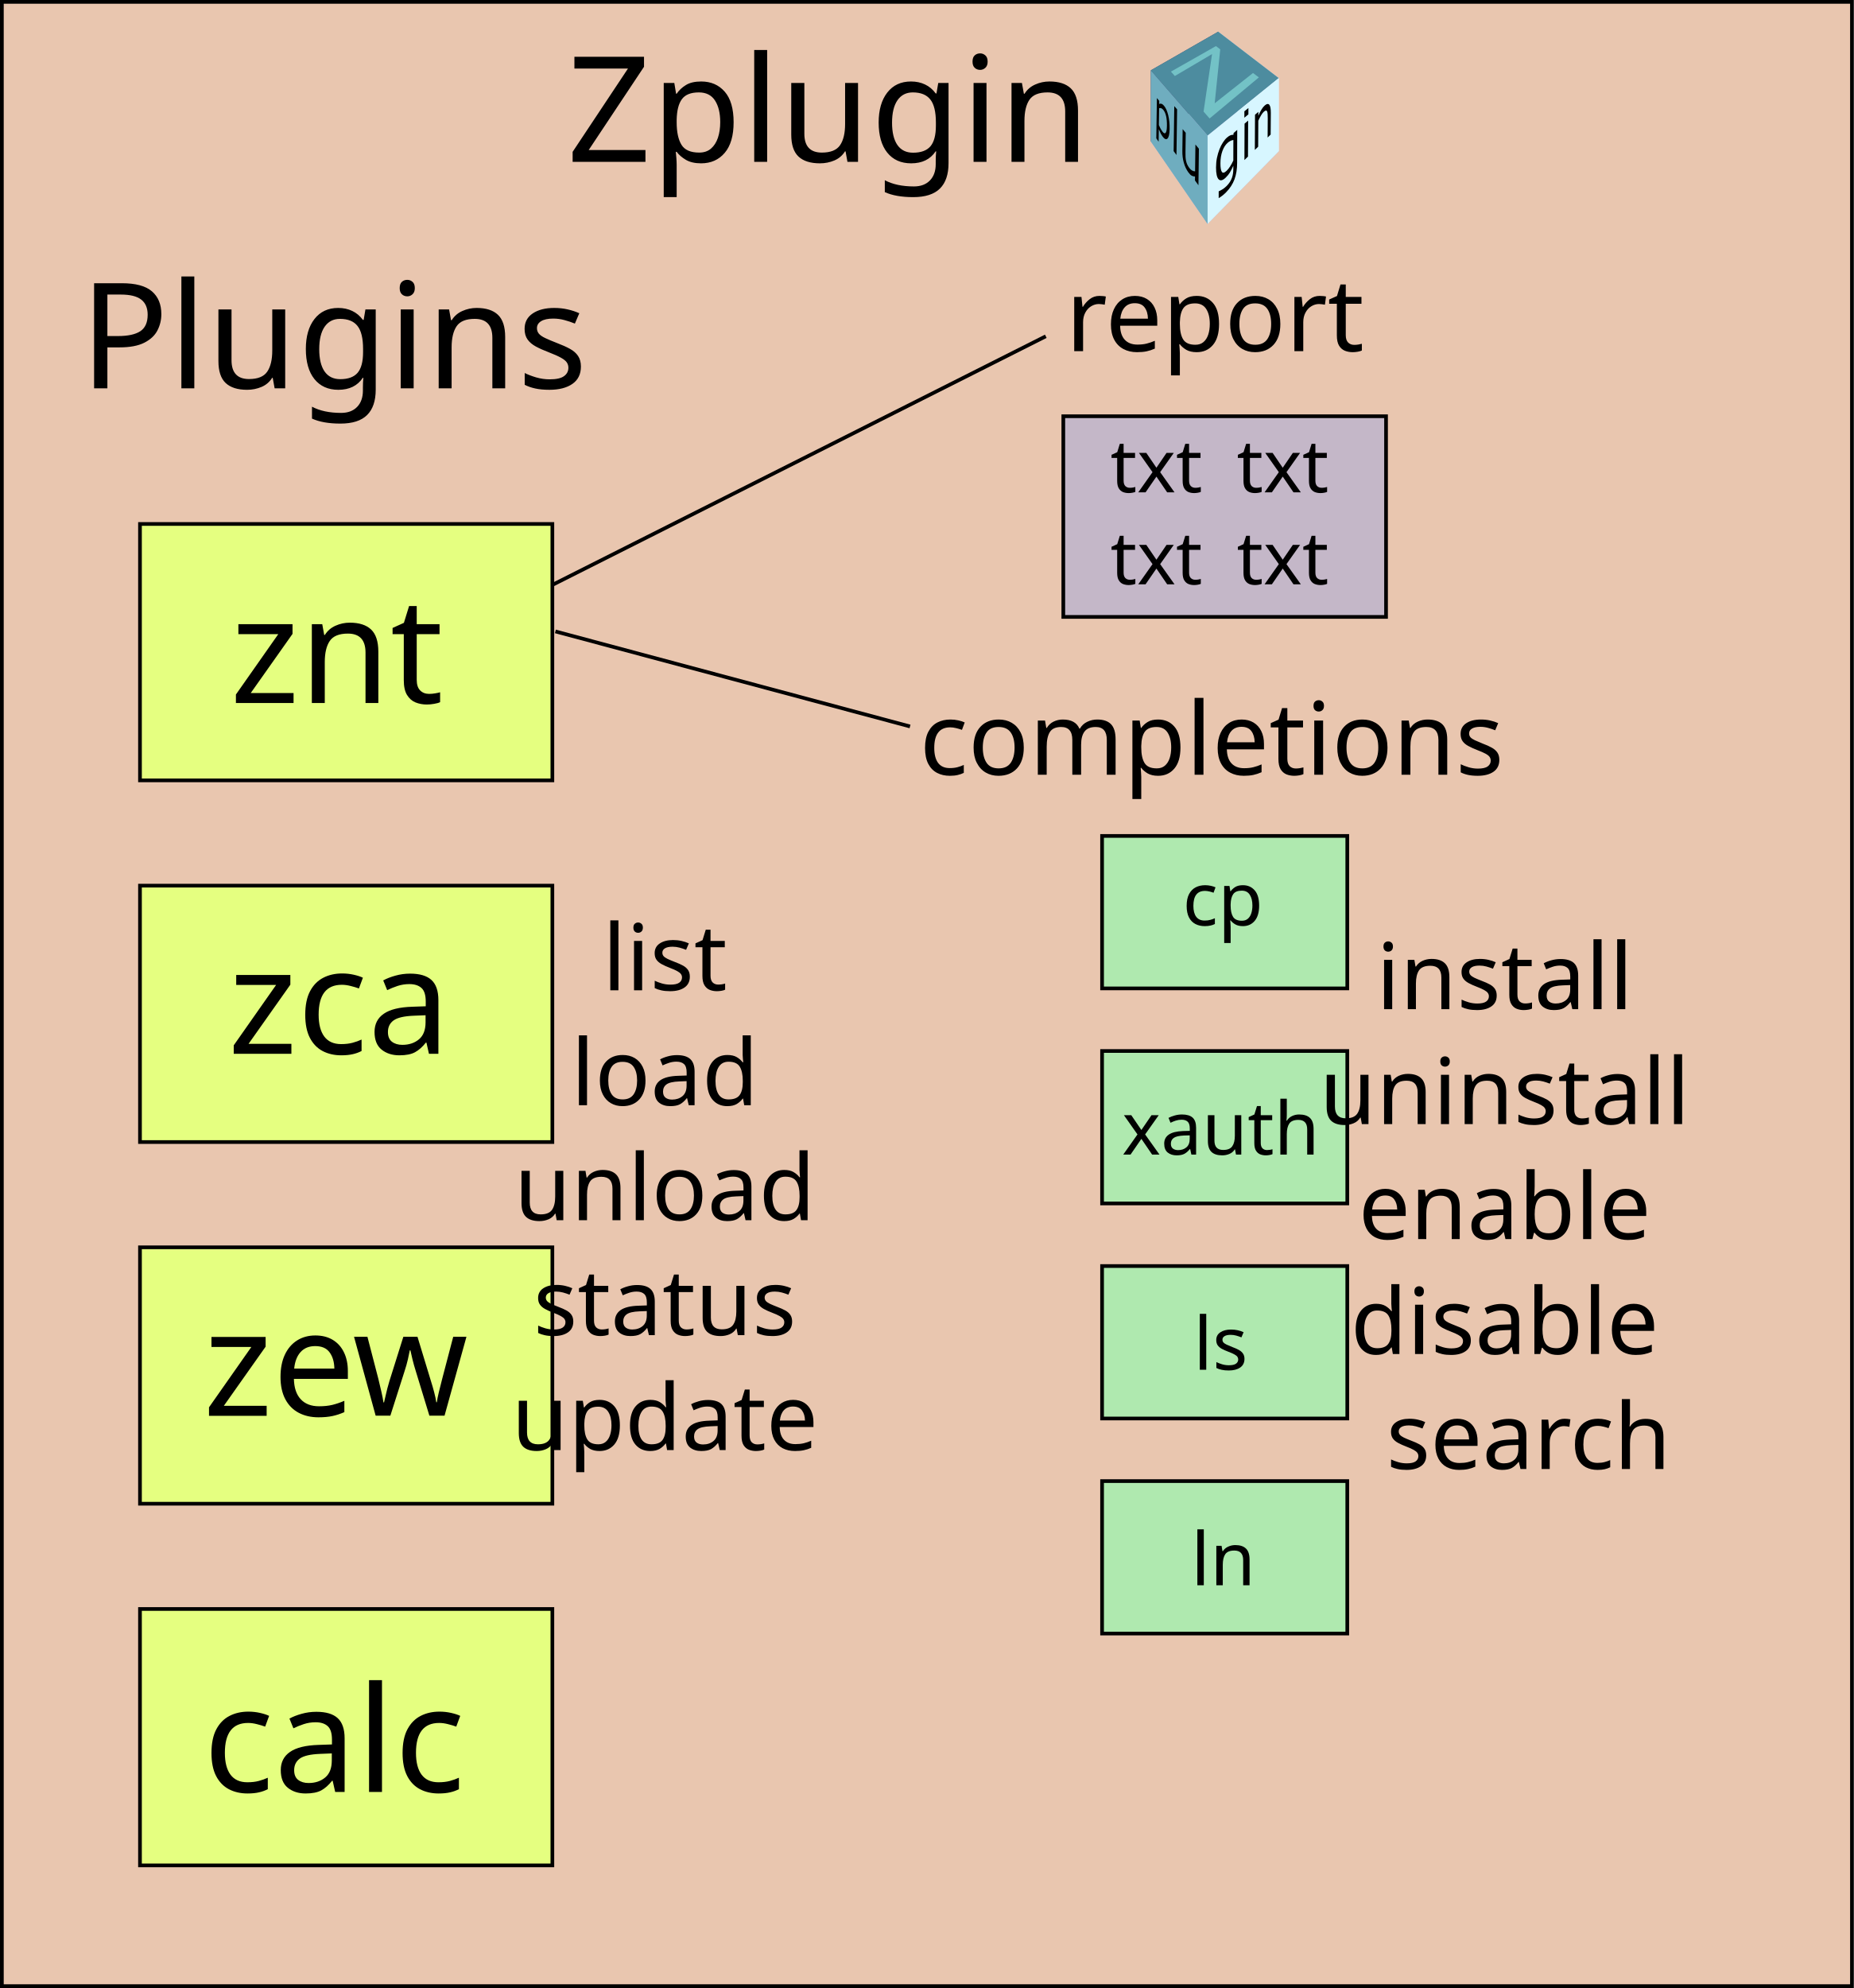
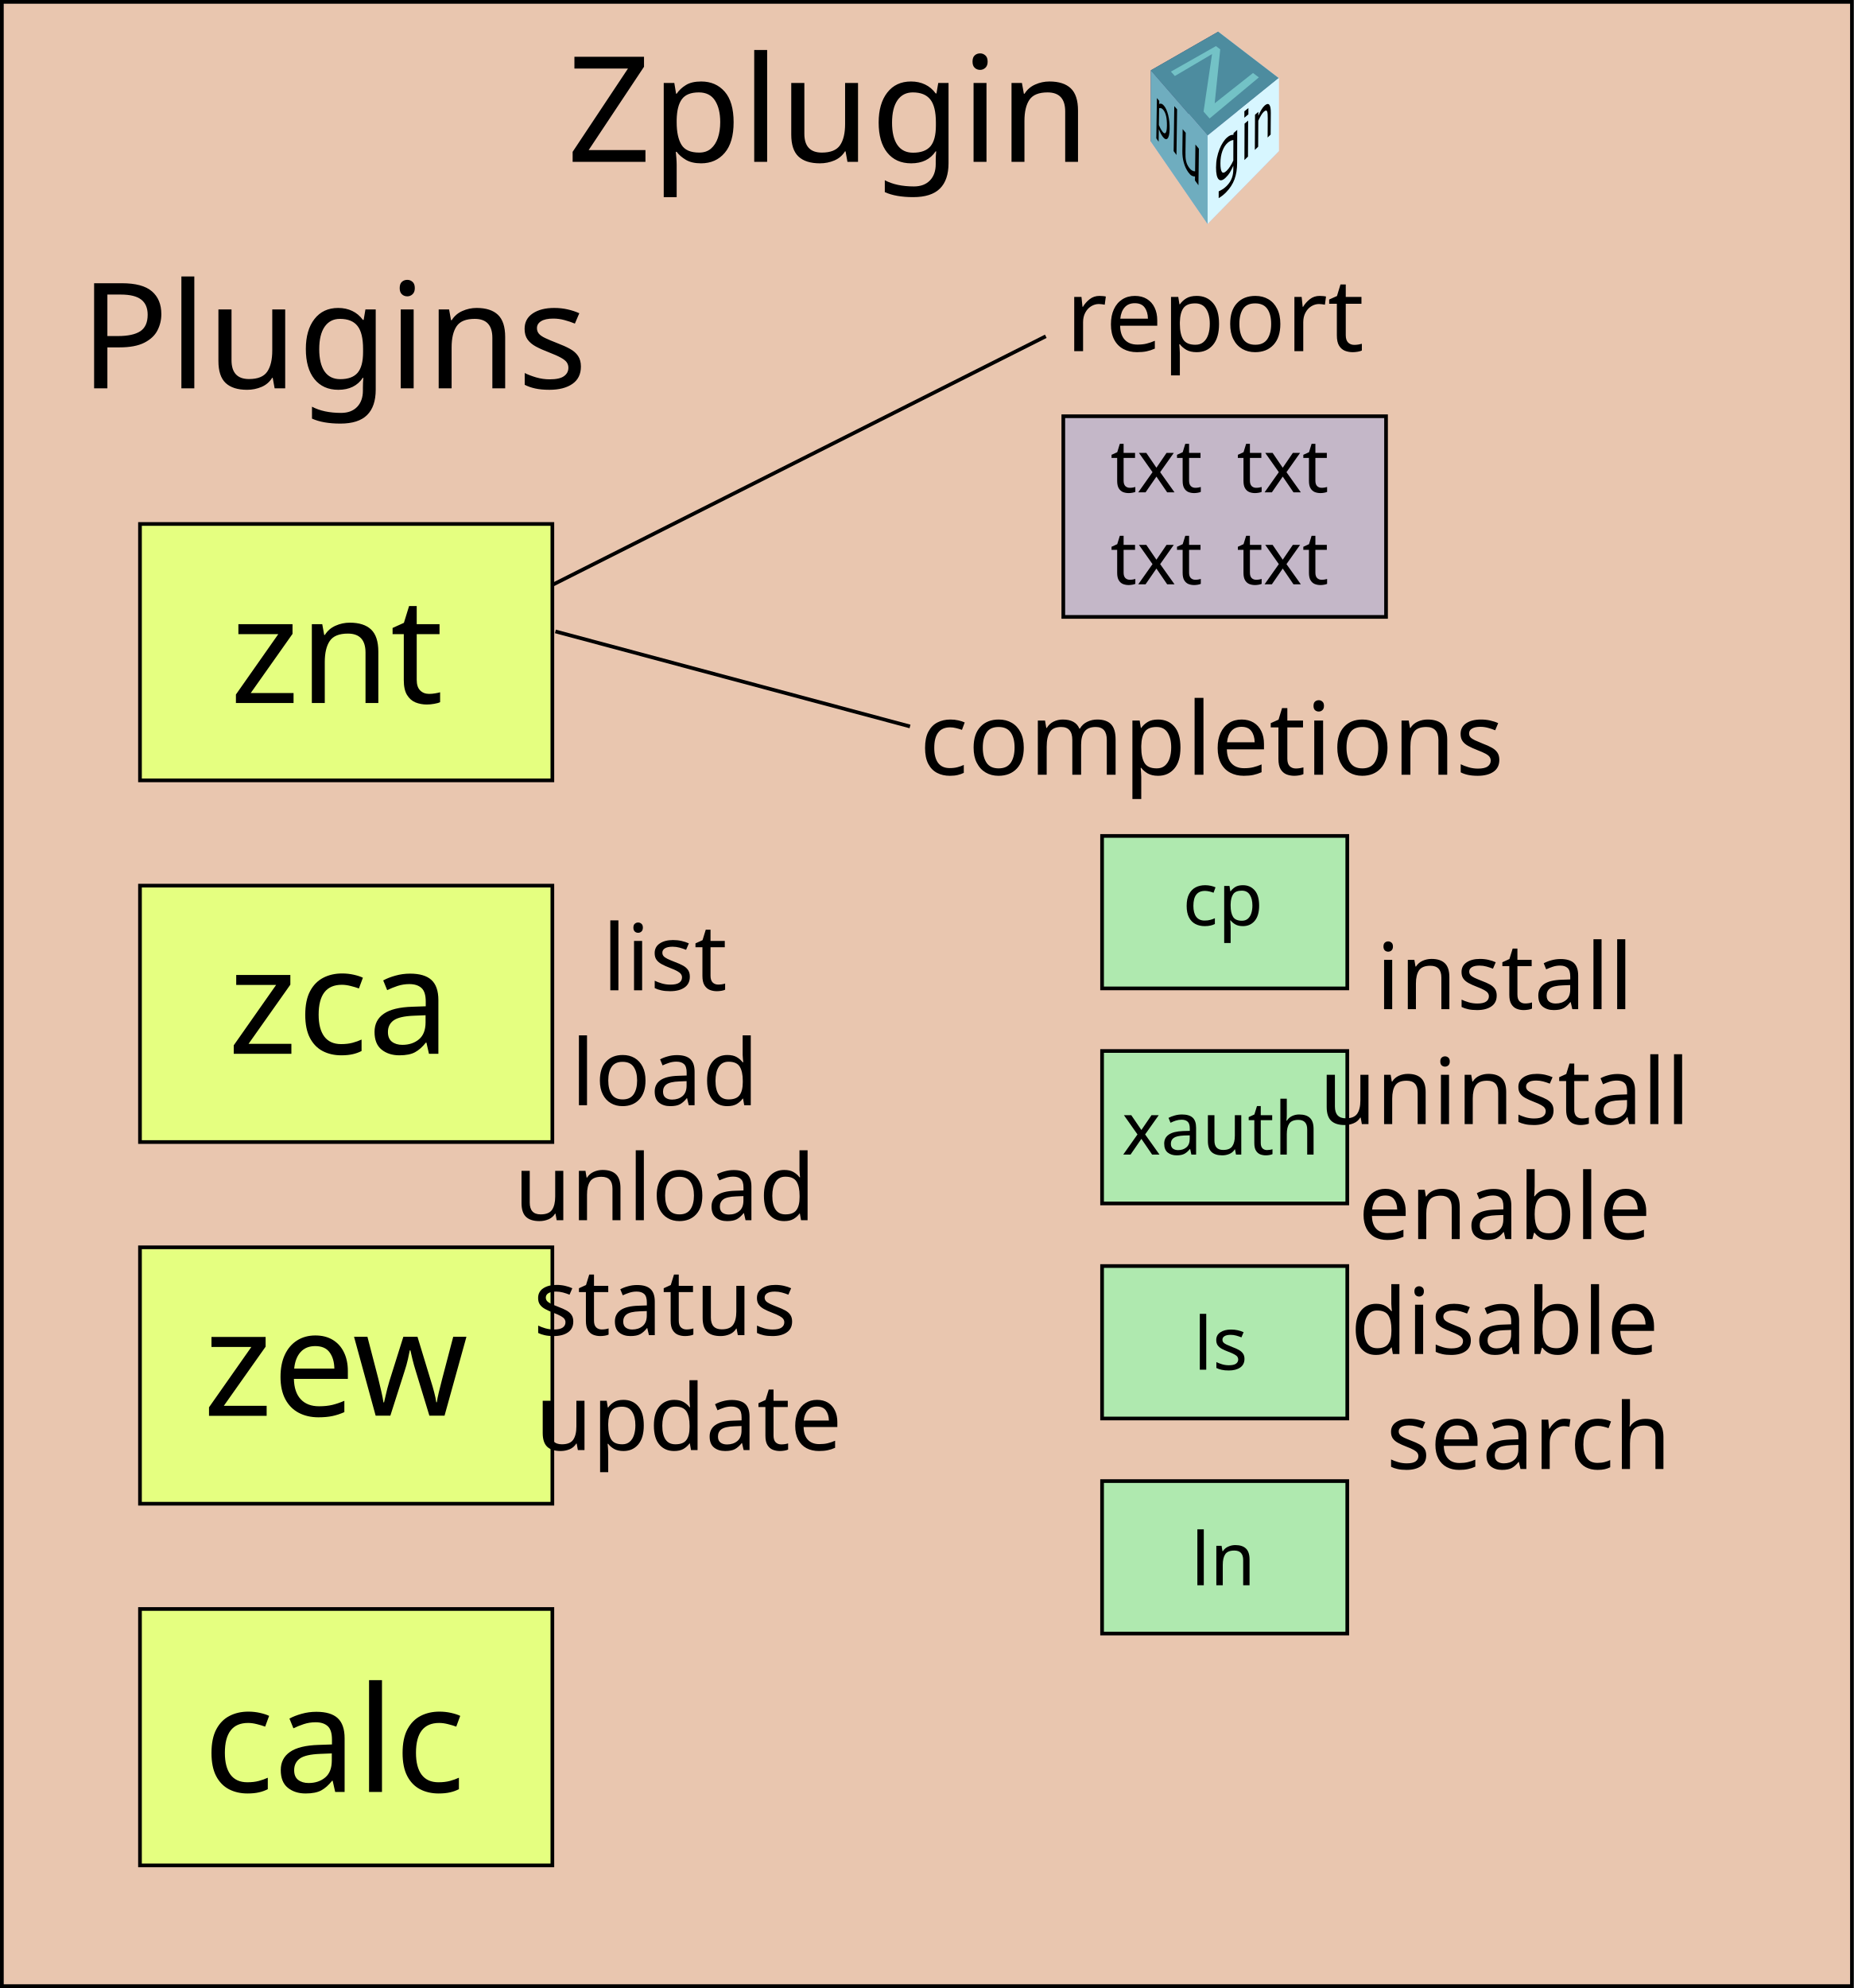
- <svg xmlns="http://www.w3.org/2000/svg" width="142.256mm" height="152.519mm" viewBox="0 0 504.056 540.421" id="svg2" version="1.1">
-   <defs id="defs4">
-     </defs>
+ <svg xmlns="http://www.w3.org/2000/svg" id="svg2" width="537.66" height="576.45" version="1.1" viewBox="0 0 504.056 540.421">
  <g id="layer1" transform="translate(-66.17007,-263.9432)">
-     <text xml:space="preserve" style="font-style:normal;font-weight:normal;font-size:40px;line-height:125%;font-family:sans-serif;letter-spacing:0px;word-spacing:0px;fill:#000000;fill-opacity:1;stroke:none;stroke-width:1px;stroke-linecap:butt;stroke-linejoin:miter;stroke-opacity:1" x="454.569" y="598.804" id="text4478">
-       <tspan id="tspan4480" x="454.569" y="598.804" />
-     </text>
-     <rect style="fill:#e9c6af;fill-rule:evenodd;stroke:#000000;stroke-width:1.011px;stroke-linecap:butt;stroke-linejoin:miter;stroke-opacity:1" id="rect3475" width="503.045" height="539.41" x="66.676" y="264.449" />
-     <rect style="fill:#e5ff80;stroke:#000000;stroke-opacity:1" id="rect3479" width="112.127" height="69.701" x="104.232" y="406.379" />
+     <rect id="rect3475" width="503.045" height="539.41" x="66.676" y="264.449" style="fill:#e9c6af;fill-rule:evenodd;stroke:#000;stroke-width:1.011px;stroke-linecap:butt;stroke-linejoin:miter;stroke-opacity:1" />
+     <rect id="rect3479" width="112.127" height="69.701" x="104.232" y="406.379" style="fill:#e5ff80;stroke:#000;stroke-opacity:1" />
    <g id="g4800">
-       <g id="g3552" style="fill:none;fill-rule:evenodd;stroke:none;stroke-width:1px;stroke-linecap:butt;stroke-linejoin:round;stroke-opacity:1">
-         <path id="path3562" style="fill:#afafde;fill-rule:evenodd;stroke:none;stroke-width:1px;stroke-linecap:butt;stroke-linejoin:round;stroke-opacity:1" d="m 379.076,302.412 15.436,22.411 19.36,-19.752 -16.456,-15.928 z" points="394.512,324.823 413.872,305.071 397.415,289.143 379.076,302.412 " />
-         <path id="path3554" style="fill:#353564;fill-rule:evenodd;stroke:none;stroke-width:1px;stroke-linecap:butt;stroke-linejoin:round;stroke-opacity:1" d="m 379.076,283.063 0,19.349 18.339,-13.269 0,-16.59 z" points="379.076,302.412 397.415,289.143 397.415,272.553 379.076,283.063 " />
-         <path id="path3564" style="fill:#e9e9ff;fill-rule:evenodd;stroke:none;stroke-width:1px;stroke-linecap:butt;stroke-linejoin:round;stroke-opacity:1" d="m 397.415,272.553 16.456,12.617 0,19.902 -16.456,-15.928 z" points="413.872,285.169 413.872,305.071 397.415,289.143 397.415,272.553 " />
-         <path id="path3556" style="fill:#4d8c9f;fill-opacity:1;fill-rule:evenodd;stroke:none;stroke-width:1px;stroke-linecap:butt;stroke-linejoin:round;stroke-opacity:1" d="m 379.076,283.063 15.436,17.751 19.36,-15.645 -16.456,-12.617 z" points="394.512,300.814 413.872,285.169 397.415,272.553 379.076,283.063 " />
-         <path id="path3560" style="fill:#d7f6ff;fill-opacity:1;fill-rule:evenodd;stroke:none;stroke-width:1px;stroke-linecap:butt;stroke-linejoin:round;stroke-opacity:1" d="m 394.512,300.814 0,24.009 19.36,-19.752 0,-19.902 z" points="394.512,324.823 413.872,305.071 413.872,285.169 394.512,300.814 " />
-         <path id="path3558" style="fill:#6fadbf;fill-opacity:1;fill-rule:evenodd;stroke:none;stroke-width:1px;stroke-linecap:butt;stroke-linejoin:round;stroke-opacity:1" d="m 379.076,283.063 15.436,17.751 0,24.009 -15.436,-22.411 z" points="394.512,300.814 394.512,324.823 379.076,302.412 379.076,283.063 " />
+       <g style="fill:none;fill-rule:evenodd;stroke:none;stroke-width:1px;stroke-linecap:butt;stroke-linejoin:round;stroke-opacity:1" id="g3552">
+         <path style="fill:#afafde;fill-rule:evenodd;stroke:none;stroke-width:1px;stroke-linecap:butt;stroke-linejoin:round;stroke-opacity:1" id="path3562" d="m 379.076,302.412 15.436,22.411 19.36,-19.752 -16.456,-15.928 z" points="394.512 324.823 413.872 305.071 397.415 289.143 379.076 302.412" />
+         <path style="fill:#353564;fill-rule:evenodd;stroke:none;stroke-width:1px;stroke-linecap:butt;stroke-linejoin:round;stroke-opacity:1" id="path3554" d="m 379.076,283.063 0,19.349 18.339,-13.269 0,-16.59 z" points="379.076 302.412 397.415 289.143 397.415 272.553 379.076 283.063" />
+         <path style="fill:#e9e9ff;fill-rule:evenodd;stroke:none;stroke-width:1px;stroke-linecap:butt;stroke-linejoin:round;stroke-opacity:1" id="path3564" d="m 397.415,272.553 16.456,12.617 0,19.902 -16.456,-15.928 z" points="413.872 285.169 413.872 305.071 397.415 289.143 397.415 272.553" />
+         <path style="fill:#4d8c9f;fill-opacity:1;fill-rule:evenodd;stroke:none;stroke-width:1px;stroke-linecap:butt;stroke-linejoin:round;stroke-opacity:1" id="path3556" d="m 379.076,283.063 15.436,17.751 19.36,-15.645 -16.456,-12.617 z" points="394.512 300.814 413.872 285.169 397.415 272.553 379.076 283.063" />
+         <path style="fill:#d7f6ff;fill-opacity:1;fill-rule:evenodd;stroke:none;stroke-width:1px;stroke-linecap:butt;stroke-linejoin:round;stroke-opacity:1" id="path3560" d="m 394.512,300.814 0,24.009 19.36,-19.752 0,-19.902 z" points="394.512 324.823 413.872 305.071 413.872 285.169 394.512 300.814" />
+         <path style="fill:#6fadbf;fill-opacity:1;fill-rule:evenodd;stroke:none;stroke-width:1px;stroke-linecap:butt;stroke-linejoin:round;stroke-opacity:1" id="path3558" d="m 379.076,283.063 15.436,17.751 0,24.009 -15.436,-22.411 z" points="394.512 300.814 394.512 324.823 379.076 302.412 379.076 283.063" />
      </g>
-       <g transform="matrix(0.2009478,0,0,0.2009478,346.7499,142.8331)" style="font-style:normal;font-weight:normal;font-size:40px;line-height:125%;font-family:sans-serif;letter-spacing:0px;word-spacing:0px;fill:#73c2c6;fill-opacity:1;stroke:none;stroke-width:1px;stroke-linecap:butt;stroke-linejoin:miter;stroke-opacity:1" id="text3574">
-         <path style="fill:#73c2c6;fill-opacity:1" d="m 307.086,707.395 c 0,0 -66.67,55.558 -66.67,55.558 0,0 -8.169,-9.304 -8.169,-9.304 0,0 11.479,-77.795 11.479,-77.795 0,0 -50.33,29.672 -50.33,29.672 0,0 -5.309,-5.956 -5.309,-5.956 0,0 60.901,-34.527 60.901,-34.527 0,0 5.824,4.409 5.824,4.409 0,0 -7.5,72.959 -7.5,72.959 0,0 51.857,-40.973 51.857,-40.973 0,0 7.918,5.956 7.918,5.956 0,0 0,0 0,0" id="path3579" />
+       <g id="text3574" transform="matrix(0.2009478,0,0,0.2009478,346.7499,142.8331)" style="font-style:normal;font-weight:400;font-size:40px;line-height:125%;font-family:sans-serif;letter-spacing:0;word-spacing:0;fill:#73c2c6;fill-opacity:1;stroke:none;stroke-width:1px;stroke-linecap:butt;stroke-linejoin:miter;stroke-opacity:1">
+         <path id="path3579" d="m 307.086,707.395 c 0,0 -66.67,55.558 -66.67,55.558 0,0 -8.169,-9.304 -8.169,-9.304 0,0 11.479,-77.795 11.479,-77.795 0,0 -50.33,29.672 -50.33,29.672 0,0 -5.309,-5.956 -5.309,-5.956 0,0 60.901,-34.527 60.901,-34.527 0,0 5.824,4.409 5.824,4.409 0,0 -7.5,72.959 -7.5,72.959 0,0 51.857,-40.973 51.857,-40.973 0,0 7.918,5.956 7.918,5.956 0,0 0,0 0,0" style="fill:#73c2c6;fill-opacity:1" />
      </g>
-       <g id="text3661" style="font-style:normal;font-weight:normal;font-size:40px;line-height:125%;font-family:sans-serif;letter-spacing:0px;word-spacing:0px;fill:#000000;fill-opacity:1;stroke:none;stroke-width:1px;stroke-linecap:butt;stroke-linejoin:miter;stroke-opacity:1" transform="matrix(0.2112492,0,0,0.2112492,340.0086,125.7553)">
-         <path style="fill:#000000;fill-opacity:1" id="path3666" d="m 209.155,820.223 c -0.047,3.301 -0.326,6.013 -0.836,8.13 -0.508,2.085 -1.199,3.495 -2.071,4.231 -0.806,0.715 -1.741,0.84 -2.802,0.38 -1.041,-0.464 -2.128,-1.481 -3.261,-3.044 -0.977,-1.348 -1.853,-2.782 -2.632,-4.305 -0.762,-1.498 -1.533,-3.249 -2.31,-5.252 0,0 -0.241,16.112 -0.241,16.112 0,0 -3.006,-4.326 -3.006,-4.326 0,0 0.785,-51.839 0.785,-51.839 0,0 3.008,3.629 3.008,3.629 0,0 -0.06,4.01 -0.06,4.01 0.835,-0.449 1.771,-0.54 2.81,-0.269 1.06,0.264 2.189,1.113 3.39,2.556 2.323,2.792 4.134,6.826 5.409,12.107 1.302,5.332 1.912,11.307 1.819,17.881 0,0 0,0 0,0 m -3.48,-4.303 c 0.07,-4.83 -0.284,-8.947 -1.057,-12.337 -0.767,-3.366 -1.972,-6.051 -3.6,-8.052 -0.912,-1.121 -1.829,-1.835 -2.751,-2.145 -0.914,-0.308 -1.788,-0.314 -2.62,-0.021 0,0 -0.326,21.736 -0.326,21.736 0.855,1.994 1.595,3.568 2.216,4.715 0.636,1.168 1.361,2.304 2.178,3.409 1.775,2.403 3.197,3.048 4.253,1.9 1.064,-1.158 1.636,-4.229 1.707,-9.205 0,0 0,0 0,0" />
-         <path style="fill:#000000;fill-opacity:1" id="path3668" d="m 217.968,853.605 c 0,0 -3.626,-4.99 -3.626,-4.99 0,0 0.807,-57.888 0.807,-57.888 0,0 3.626,4.134 3.626,4.134 0,0 -0.807,58.744 -0.807,58.744 0,0 0,0 0,0" />
-         <path style="fill:#000000;fill-opacity:1" id="path3670" d="m 246.25,892.529 c 0,0 -4.475,-6.159 -4.475,-6.159 0,0 0.064,-5.146 0.064,-5.146 -1.501,0.06 -2.92,-0.275 -4.258,-1 -1.325,-0.719 -2.765,-2.154 -4.314,-4.294 -2.558,-3.532 -4.497,-7.645 -5.842,-12.351 -1.331,-4.681 -1.955,-9.704 -1.883,-15.105 0,0 0.376,-28.185 0.376,-28.185 0,0 3.955,4.771 3.955,4.771 0,0 -0.329,25.102 -0.329,25.102 -0.029,2.24 0.002,4.239 0.095,5.999 0.093,1.735 0.318,3.419 0.676,5.055 0.372,1.686 0.866,3.214 1.481,4.586 0.618,1.378 1.528,2.882 2.736,4.517 1.085,1.468 2.283,2.566 3.597,3.287 1.342,0.749 2.607,1.092 3.793,1.023 0,0 0.429,-34.514 0.429,-34.514 0,0 4.473,5.397 4.473,5.397 0,0 -0.573,47.017 -0.573,47.017 0,0 0,0 0,0" />
+       <g style="font-style:normal;font-weight:400;font-size:40px;line-height:125%;font-family:sans-serif;letter-spacing:0;word-spacing:0;fill:#000;fill-opacity:1;stroke:none;stroke-width:1px;stroke-linecap:butt;stroke-linejoin:miter;stroke-opacity:1" id="text3661" transform="matrix(0.2112492,0,0,0.2112492,340.0086,125.7553)">
+         <path id="path3666" d="m 209.155,820.223 c -0.047,3.301 -0.326,6.013 -0.836,8.13 -0.508,2.085 -1.199,3.495 -2.071,4.231 -0.806,0.715 -1.741,0.84 -2.802,0.38 -1.041,-0.464 -2.128,-1.481 -3.261,-3.044 -0.977,-1.348 -1.853,-2.782 -2.632,-4.305 -0.762,-1.498 -1.533,-3.249 -2.31,-5.252 0,0 -0.241,16.112 -0.241,16.112 0,0 -3.006,-4.326 -3.006,-4.326 0,0 0.785,-51.839 0.785,-51.839 0,0 3.008,3.629 3.008,3.629 0,0 -0.06,4.01 -0.06,4.01 0.835,-0.449 1.771,-0.54 2.81,-0.269 1.06,0.264 2.189,1.113 3.39,2.556 2.323,2.792 4.134,6.826 5.409,12.107 1.302,5.332 1.912,11.307 1.819,17.881 0,0 0,0 0,0 m -3.48,-4.303 c 0.07,-4.83 -0.284,-8.947 -1.057,-12.337 -0.767,-3.366 -1.972,-6.051 -3.6,-8.052 -0.912,-1.121 -1.829,-1.835 -2.751,-2.145 -0.914,-0.308 -1.788,-0.314 -2.62,-0.021 0,0 -0.326,21.736 -0.326,21.736 0.855,1.994 1.595,3.568 2.216,4.715 0.636,1.168 1.361,2.304 2.178,3.409 1.775,2.403 3.197,3.048 4.253,1.9 1.064,-1.158 1.636,-4.229 1.707,-9.205 0,0 0,0 0,0" style="fill:#000;fill-opacity:1" />
+         <path id="path3668" d="m 217.968,853.605 c 0,0 -3.626,-4.99 -3.626,-4.99 0,0 0.807,-57.888 0.807,-57.888 0,0 3.626,4.134 3.626,4.134 0,0 -0.807,58.744 -0.807,58.744 0,0 0,0 0,0" style="fill:#000;fill-opacity:1" />
+         <path id="path3670" d="m 246.25,892.529 c 0,0 -4.475,-6.159 -4.475,-6.159 0,0 0.064,-5.146 0.064,-5.146 -1.501,0.06 -2.92,-0.275 -4.258,-1 -1.325,-0.719 -2.765,-2.154 -4.314,-4.294 -2.558,-3.532 -4.497,-7.645 -5.842,-12.351 -1.331,-4.681 -1.955,-9.704 -1.883,-15.105 0,0 0.376,-28.185 0.376,-28.185 0,0 3.955,4.771 3.955,4.771 0,0 -0.329,25.102 -0.329,25.102 -0.029,2.24 0.002,4.239 0.095,5.999 0.093,1.735 0.318,3.419 0.676,5.055 0.372,1.686 0.866,3.214 1.481,4.586 0.618,1.378 1.528,2.882 2.736,4.517 1.085,1.468 2.283,2.566 3.597,3.287 1.342,0.749 2.607,1.092 3.793,1.023 0,0 0.429,-34.514 0.429,-34.514 0,0 4.473,5.397 4.473,5.397 0,0 -0.573,47.017 -0.573,47.017 0,0 0,0 0,0" style="fill:#000;fill-opacity:1" />
      </g>
-       <g transform="matrix(0.2224159,0,0,0.2224159,297.269,116.7208)" style="font-style:normal;font-weight:normal;font-size:40px;line-height:125%;font-family:sans-serif;letter-spacing:0px;word-spacing:0px;fill:#000000;fill-opacity:1;stroke:none;stroke-width:1px;stroke-linecap:butt;stroke-linejoin:miter;stroke-opacity:1" id="text3760">
-         <path style="fill:#000000;fill-opacity:1" d="m 473.342,861.041 c -0.021,7.678 -1.096,14.357 -3.24,20.09 -2.166,5.792 -5.536,11.024 -10.173,15.732 -1.564,1.588 -3.105,2.97 -4.622,4.144 -1.511,1.193 -3.014,2.221 -4.511,3.081 0,0 0.003,-8.199 0.003,-8.199 0,0 0.275,-0.272 0.275,-0.272 0.841,-0.321 2.167,-1.013 3.971,-2.071 1.787,-1.02 3.558,-2.408 5.315,-4.16 1.671,-1.667 3.046,-3.355 4.129,-5.067 1.077,-1.703 1.912,-3.408 2.507,-5.12 0.593,-1.652 1.017,-3.352 1.273,-5.104 0.255,-1.75 0.385,-3.554 0.389,-5.414 0,0 0.01,-4.187 0.01,-4.187 -1.437,3.236 -2.823,5.969 -4.158,8.192 -1.326,2.194 -3.034,4.305 -5.135,6.34 -3.55,3.44 -6.417,4.173 -8.571,2.136 -2.16,-2.107 -3.25,-6.964 -3.25,-14.562 0,-4.166 0.374,-8.089 1.12,-11.76 0.763,-3.705 1.791,-7.213 3.081,-10.52 1.191,-3.065 2.629,-5.873 4.309,-8.422 1.666,-2.556 3.31,-4.519 4.93,-5.896 1.694,-1.439 3.098,-2.352 4.216,-2.747 1.129,-0.434 2.31,-0.626 3.542,-0.578 0,0 0.308,-2.246 0.308,-2.246 0,0 4.394,-3.747 4.394,-3.747 0,0 -0.113,40.355 -0.113,40.355 0,0 0,0 0,0 m -4.661,-2.918 c 0,0 0.057,-25.113 0.057,-25.113 -1.266,0.168 -2.455,0.54 -3.567,1.118 -1.101,0.539 -2.208,1.29 -3.322,2.256 -2.724,2.363 -4.896,5.721 -6.497,10.075 -1.612,4.386 -2.425,9.422 -2.428,15.078 -0.003,5.365 0.594,8.867 1.786,10.504 1.184,1.626 3.135,1.14 5.832,-1.423 1.43,-1.36 2.851,-3.14 4.262,-5.336 1.419,-2.225 2.71,-4.611 3.876,-7.159 0,0 0,0 0,0" id="path3765" />
-         <path style="fill:#000000;fill-opacity:1" d="m 487.106,801.673 c 0,0 -4.937,4.112 -4.937,4.112 0,0 0.029,-7.828 0.029,-7.828 0,0 4.941,-4.012 4.941,-4.012 0,0 -0.033,7.729 -0.033,7.729 0,0 0,0 0,0 m -0.493,51.623 c 0,0 -4.356,4.229 -4.356,4.229 0,0 0.167,-44.487 0.167,-44.487 0,0 4.375,-3.731 4.375,-3.731 0,0 -0.186,43.988 -0.186,43.988 0,0 0,0 0,0" id="path3767" />
-         <path style="fill:#000000;fill-opacity:1" d="m 514.334,826.385 c 0,0 -3.727,3.618 -3.727,3.618 0,0 0.159,-23.434 0.159,-23.434 0.013,-1.897 -0.035,-3.617 -0.145,-5.162 -0.109,-1.571 -0.322,-2.684 -0.639,-3.34 -0.33,-0.744 -0.811,-1.088 -1.445,-1.029 -0.636,0.034 -1.468,0.496 -2.498,1.391 -1.064,0.924 -2.186,2.374 -3.367,4.356 -1.189,1.994 -2.337,4.225 -3.443,6.692 0,0 -0.176,31.742 -0.176,31.742 0,0 -4.068,3.949 -4.068,3.949 0,0 0.22,-43.029 0.22,-43.029 0,0 4.084,-3.482 4.084,-3.482 0,0 -0.026,4.744 -0.026,4.744 1.266,-2.942 2.563,-5.495 3.891,-7.663 1.319,-2.152 2.659,-3.804 4.02,-4.96 2.462,-2.091 4.307,-2.321 5.553,-0.72 1.236,1.588 1.833,4.88 1.797,9.882 0,0 -0.19,26.446 -0.19,26.446 0,0 0,0 0,0" id="path3769" />
+       <g id="text3760" transform="matrix(0.2224159,0,0,0.2224159,297.269,116.7208)" style="font-style:normal;font-weight:400;font-size:40px;line-height:125%;font-family:sans-serif;letter-spacing:0;word-spacing:0;fill:#000;fill-opacity:1;stroke:none;stroke-width:1px;stroke-linecap:butt;stroke-linejoin:miter;stroke-opacity:1">
+         <path id="path3765" d="m 473.342,861.041 c -0.021,7.678 -1.096,14.357 -3.24,20.09 -2.166,5.792 -5.536,11.024 -10.173,15.732 -1.564,1.588 -3.105,2.97 -4.622,4.144 -1.511,1.193 -3.014,2.221 -4.511,3.081 0,0 0.003,-8.199 0.003,-8.199 0,0 0.275,-0.272 0.275,-0.272 0.841,-0.321 2.167,-1.013 3.971,-2.071 1.787,-1.02 3.558,-2.408 5.315,-4.16 1.671,-1.667 3.046,-3.355 4.129,-5.067 1.077,-1.703 1.912,-3.408 2.507,-5.12 0.593,-1.652 1.017,-3.352 1.273,-5.104 0.255,-1.75 0.385,-3.554 0.389,-5.414 0,0 0.01,-4.187 0.01,-4.187 -1.437,3.236 -2.823,5.969 -4.158,8.192 -1.326,2.194 -3.034,4.305 -5.135,6.34 -3.55,3.44 -6.417,4.173 -8.571,2.136 -2.16,-2.107 -3.25,-6.964 -3.25,-14.562 0,-4.166 0.374,-8.089 1.12,-11.76 0.763,-3.705 1.791,-7.213 3.081,-10.52 1.191,-3.065 2.629,-5.873 4.309,-8.422 1.666,-2.556 3.31,-4.519 4.93,-5.896 1.694,-1.439 3.098,-2.352 4.216,-2.747 1.129,-0.434 2.31,-0.626 3.542,-0.578 0,0 0.308,-2.246 0.308,-2.246 0,0 4.394,-3.747 4.394,-3.747 0,0 -0.113,40.355 -0.113,40.355 0,0 0,0 0,0 m -4.661,-2.918 c 0,0 0.057,-25.113 0.057,-25.113 -1.266,0.168 -2.455,0.54 -3.567,1.118 -1.101,0.539 -2.208,1.29 -3.322,2.256 -2.724,2.363 -4.896,5.721 -6.497,10.075 -1.612,4.386 -2.425,9.422 -2.428,15.078 -0.003,5.365 0.594,8.867 1.786,10.504 1.184,1.626 3.135,1.14 5.832,-1.423 1.43,-1.36 2.851,-3.14 4.262,-5.336 1.419,-2.225 2.71,-4.611 3.876,-7.159 0,0 0,0 0,0" style="fill:#000;fill-opacity:1" />
+         <path id="path3767" d="m 487.106,801.673 c 0,0 -4.937,4.112 -4.937,4.112 0,0 0.029,-7.828 0.029,-7.828 0,0 4.941,-4.012 4.941,-4.012 0,0 -0.033,7.729 -0.033,7.729 0,0 0,0 0,0 m -0.493,51.623 c 0,0 -4.356,4.229 -4.356,4.229 0,0 0.167,-44.487 0.167,-44.487 0,0 4.375,-3.731 4.375,-3.731 0,0 -0.186,43.988 -0.186,43.988 0,0 0,0 0,0" style="fill:#000;fill-opacity:1" />
+         <path id="path3769" d="m 514.334,826.385 c 0,0 -3.727,3.618 -3.727,3.618 0,0 0.159,-23.434 0.159,-23.434 0.013,-1.897 -0.035,-3.617 -0.145,-5.162 -0.109,-1.571 -0.322,-2.684 -0.639,-3.34 -0.33,-0.744 -0.811,-1.088 -1.445,-1.029 -0.636,0.034 -1.468,0.496 -2.498,1.391 -1.064,0.924 -2.186,2.374 -3.367,4.356 -1.189,1.994 -2.337,4.225 -3.443,6.692 0,0 -0.176,31.742 -0.176,31.742 0,0 -4.068,3.949 -4.068,3.949 0,0 0.22,-43.029 0.22,-43.029 0,0 4.084,-3.482 4.084,-3.482 0,0 -0.026,4.744 -0.026,4.744 1.266,-2.942 2.563,-5.495 3.891,-7.663 1.319,-2.152 2.659,-3.804 4.02,-4.96 2.462,-2.091 4.307,-2.321 5.553,-0.72 1.236,1.588 1.833,4.88 1.797,9.882 0,0 -0.19,26.446 -0.19,26.446 0,0 0,0 0,0" style="fill:#000;fill-opacity:1" />
      </g>
    </g>
-     <text xml:space="preserve" style="font-style:normal;font-weight:normal;font-size:40px;line-height:125%;font-family:sans-serif;letter-spacing:0px;word-spacing:0px;fill:#000000;fill-opacity:1;stroke:none;stroke-width:1px;stroke-linecap:butt;stroke-linejoin:miter;stroke-opacity:1" x="220.355" y="307.941" id="text3481">
+     <text id="text3481" x="220.355" y="307.941" xml:space="preserve" style="font-style:normal;font-weight:400;font-size:40px;line-height:125%;font-family:sans-serif;letter-spacing:0;word-spacing:0;fill:#000;fill-opacity:1;stroke:none;stroke-width:1px;stroke-linecap:butt;stroke-linejoin:miter;stroke-opacity:1">
      <tspan id="tspan3483" x="220.355" y="307.941">Zplugin</tspan>
    </text>
-     <text xml:space="preserve" style="font-style:normal;font-weight:normal;font-size:40px;line-height:125%;font-family:sans-serif;letter-spacing:0px;word-spacing:0px;fill:#000000;fill-opacity:1;stroke:none;stroke-width:1px;stroke-linecap:butt;stroke-linejoin:miter;stroke-opacity:1" x="87.883" y="369.499" id="text3485">
+     <text id="text3485" x="87.883" y="369.499" xml:space="preserve" style="font-style:normal;font-weight:400;font-size:40px;line-height:125%;font-family:sans-serif;letter-spacing:0;word-spacing:0;fill:#000;fill-opacity:1;stroke:none;stroke-width:1px;stroke-linecap:butt;stroke-linejoin:miter;stroke-opacity:1">
      <tspan id="tspan3487" x="87.883" y="369.499">Plugins</tspan>
    </text>
-     <rect style="fill:#e5ff80;stroke:#000000;stroke-opacity:1" id="rect3479-3" width="112.127" height="69.701" x="104.232" y="504.697" />
-     <rect style="fill:#e5ff80;stroke:#000000;stroke-opacity:1" id="rect3479-0" width="112.127" height="69.701" x="104.232" y="603.016" />
-     <rect style="fill:#e5ff80;stroke:#000000;stroke-opacity:1" id="rect3479-9" width="112.127" height="69.701" x="104.232" y="701.334" />
-     <text xml:space="preserve" style="font-style:normal;font-variant:normal;font-weight:normal;font-stretch:normal;font-size:27.5px;line-height:125%;font-family:sans-serif;-inkscape-font-specification:'sans-serif, Normal';text-align:start;letter-spacing:0px;word-spacing:0px;writing-mode:lr-tb;text-anchor:start;fill:#000000;fill-opacity:1;stroke:none;stroke-width:1px;stroke-linecap:butt;stroke-linejoin:miter;stroke-opacity:1" x="355.91" y="359.398" id="text3520">
+     <rect id="rect3479-3" width="112.127" height="69.701" x="104.232" y="504.697" style="fill:#e5ff80;stroke:#000;stroke-opacity:1" />
+     <rect id="rect3479-0" width="112.127" height="69.701" x="104.232" y="603.016" style="fill:#e5ff80;stroke:#000;stroke-opacity:1" />
+     <rect id="rect3479-9" width="112.127" height="69.701" x="104.232" y="701.334" style="fill:#e5ff80;stroke:#000;stroke-opacity:1" />
+     <text id="text3520" x="355.91" y="359.398" xml:space="preserve" style="font-style:normal;font-variant:normal;font-weight:400;font-stretch:normal;font-size:27.5px;line-height:125%;font-family:sans-serif;-inkscape-font-specification:'sans-serif, Normal';text-align:start;letter-spacing:0;word-spacing:0;writing-mode:lr-tb;text-anchor:start;fill:#000;fill-opacity:1;stroke:none;stroke-width:1px;stroke-linecap:butt;stroke-linejoin:miter;stroke-opacity:1">
      <tspan id="tspan3522" x="355.91" y="359.398">report</tspan>
    </text>
-     <path style="fill:none;fill-rule:evenodd;stroke:#000000;stroke-width:1px;stroke-linecap:butt;stroke-linejoin:miter;stroke-opacity:1" d="M 313.605,461.423 217.183,435.587" id="path3524" />
-     <text xml:space="preserve" style="font-style:normal;font-variant:normal;font-weight:normal;font-stretch:normal;font-size:27.5px;line-height:125%;font-family:sans-serif;-inkscape-font-specification:'sans-serif, Normal';text-align:start;letter-spacing:0px;word-spacing:0px;writing-mode:lr-tb;text-anchor:start;fill:#000000;fill-opacity:1;stroke:none;stroke-width:1px;stroke-linecap:butt;stroke-linejoin:miter;stroke-opacity:1" x="316.178" y="474.555" id="text3526">
+     <path id="path3524" d="M 313.605,461.423 217.183,435.587" style="fill:none;fill-rule:evenodd;stroke:#000;stroke-width:1px;stroke-linecap:butt;stroke-linejoin:miter;stroke-opacity:1" />
+     <text id="text3526" x="316.178" y="474.555" xml:space="preserve" style="font-style:normal;font-variant:normal;font-weight:400;font-stretch:normal;font-size:27.5px;line-height:125%;font-family:sans-serif;-inkscape-font-specification:'sans-serif, Normal';text-align:start;letter-spacing:0;word-spacing:0;writing-mode:lr-tb;text-anchor:start;fill:#000;fill-opacity:1;stroke:none;stroke-width:1px;stroke-linecap:butt;stroke-linejoin:miter;stroke-opacity:1">
      <tspan id="tspan3528" x="316.178" y="474.555">completions</tspan>
    </text>
-     <rect style="fill:#c4b7c8;stroke:#000000;stroke-opacity:1" id="rect3479-94" width="87.752" height="54.548" x="355.285" y="377.096" />
+     <rect id="rect3479-94" width="87.752" height="54.548" x="355.285" y="377.096" style="fill:#c4b7c8;stroke:#000;stroke-opacity:1" />
    <g id="g4416" transform="translate(-1.010155,0)">
-       <text id="text3547" y="397.783" x="369.097" style="font-style:normal;font-variant:normal;font-weight:normal;font-stretch:normal;font-size:20px;line-height:125%;font-family:sans-serif;-inkscape-font-specification:'sans-serif, Normal';text-align:start;letter-spacing:0px;word-spacing:0px;writing-mode:lr-tb;text-anchor:start;fill:#000000;fill-opacity:1;stroke:none;stroke-width:1px;stroke-linecap:butt;stroke-linejoin:miter;stroke-opacity:1" xml:space="preserve">
-         <tspan y="397.783" x="369.097" id="tspan3549">txt</tspan>
-         <tspan id="tspan3555" y="422.783" x="369.097">txt</tspan>
+       <text style="font-style:normal;font-variant:normal;font-weight:400;font-stretch:normal;font-size:20px;line-height:125%;font-family:sans-serif;-inkscape-font-specification:'sans-serif, Normal';text-align:start;letter-spacing:0;word-spacing:0;writing-mode:lr-tb;text-anchor:start;fill:#000;fill-opacity:1;stroke:none;stroke-width:1px;stroke-linecap:butt;stroke-linejoin:miter;stroke-opacity:1" id="text3547" x="369.097" y="397.783" xml:space="preserve">
+         <tspan id="tspan3549" x="369.097" y="397.783">txt</tspan>
+         <tspan id="tspan3555" x="369.097" y="422.783">txt</tspan>
      </text>
-       <text id="text3547-6" y="397.783" x="403.442" style="font-style:normal;font-variant:normal;font-weight:normal;font-stretch:normal;font-size:20px;line-height:125%;font-family:sans-serif;-inkscape-font-specification:'sans-serif, Normal';text-align:start;letter-spacing:0px;word-spacing:0px;writing-mode:lr-tb;text-anchor:start;fill:#000000;fill-opacity:1;stroke:none;stroke-width:1px;stroke-linecap:butt;stroke-linejoin:miter;stroke-opacity:1" xml:space="preserve">
-         <tspan y="397.783" x="403.442" id="tspan3549-1">txt</tspan>
-         <tspan id="tspan3555-6" y="422.783" x="403.442">txt</tspan>
+       <text style="font-style:normal;font-variant:normal;font-weight:400;font-stretch:normal;font-size:20px;line-height:125%;font-family:sans-serif;-inkscape-font-specification:'sans-serif, Normal';text-align:start;letter-spacing:0;word-spacing:0;writing-mode:lr-tb;text-anchor:start;fill:#000;fill-opacity:1;stroke:none;stroke-width:1px;stroke-linecap:butt;stroke-linejoin:miter;stroke-opacity:1" id="text3547-6" x="403.442" y="397.783" xml:space="preserve">
+         <tspan id="tspan3549-1" x="403.442" y="397.783">txt</tspan>
+         <tspan id="tspan3555-6" x="403.442" y="422.783">txt</tspan>
      </text>
    </g>
-     <rect style="fill:#afe9af;stroke:#000000;stroke-opacity:1" id="rect3479-7" width="66.67" height="41.444" x="365.826" y="491.186" />
-     <rect style="fill:#afe9af;stroke:#000000;stroke-opacity:1" id="rect3479-3-8" width="66.67" height="41.444" x="365.826" y="549.646" />
-     <rect style="fill:#afe9af;stroke:#000000;stroke-opacity:1" id="rect3479-0-1" width="66.67" height="41.444" x="365.826" y="608.106" />
-     <rect style="fill:#afe9af;stroke:#000000;stroke-opacity:1" id="rect3479-9-1" width="66.67" height="41.444" x="365.826" y="666.565" />
-     <path style="fill:none;fill-rule:evenodd;stroke:#000000;stroke-width:1px;stroke-linecap:butt;stroke-linejoin:miter;stroke-opacity:1" d="M 216.173,423.037 350.523,355.357" id="path4424" />
-     <text xml:space="preserve" style="font-style:normal;font-weight:normal;font-size:40px;line-height:125%;font-family:sans-serif;letter-spacing:0px;word-spacing:0px;fill:#000000;fill-opacity:1;stroke:none;stroke-width:1px;stroke-linecap:butt;stroke-linejoin:miter;stroke-opacity:1" x="128.752" y="455.057" id="text4426">
+     <rect id="rect3479-7" width="66.67" height="41.444" x="365.826" y="491.186" style="fill:#afe9af;stroke:#000;stroke-opacity:1" />
+     <rect id="rect3479-3-8" width="66.67" height="41.444" x="365.826" y="549.646" style="fill:#afe9af;stroke:#000;stroke-opacity:1" />
+     <rect id="rect3479-0-1" width="66.67" height="41.444" x="365.826" y="608.106" style="fill:#afe9af;stroke:#000;stroke-opacity:1" />
+     <rect id="rect3479-9-1" width="66.67" height="41.444" x="365.826" y="666.565" style="fill:#afe9af;stroke:#000;stroke-opacity:1" />
+     <path id="path4424" d="M 216.173,423.037 350.523,355.357" style="fill:none;fill-rule:evenodd;stroke:#000;stroke-width:1px;stroke-linecap:butt;stroke-linejoin:miter;stroke-opacity:1" />
+     <text id="text4426" x="128.752" y="455.057" xml:space="preserve" style="font-style:normal;font-weight:400;font-size:40px;line-height:125%;font-family:sans-serif;letter-spacing:0;word-spacing:0;fill:#000;fill-opacity:1;stroke:none;stroke-width:1px;stroke-linecap:butt;stroke-linejoin:miter;stroke-opacity:1">
      <tspan id="tspan4428" x="128.752" y="455.057">znt</tspan>
    </text>
-     <text xml:space="preserve" style="font-style:normal;font-weight:normal;font-size:40px;line-height:125%;font-family:sans-serif;letter-spacing:0px;word-spacing:0px;fill:#000000;fill-opacity:1;stroke:none;stroke-width:1px;stroke-linecap:butt;stroke-linejoin:miter;stroke-opacity:1" x="128.166" y="550.417" id="text4430">
+     <text id="text4430" x="128.166" y="550.417" xml:space="preserve" style="font-style:normal;font-weight:400;font-size:40px;line-height:125%;font-family:sans-serif;letter-spacing:0;word-spacing:0;fill:#000;fill-opacity:1;stroke:none;stroke-width:1px;stroke-linecap:butt;stroke-linejoin:miter;stroke-opacity:1">
      <tspan id="tspan4432" x="128.166" y="550.417">zca</tspan>
    </text>
-     <text xml:space="preserve" style="font-style:normal;font-weight:normal;font-size:40px;line-height:125%;font-family:sans-serif;letter-spacing:0px;word-spacing:0px;fill:#000000;fill-opacity:1;stroke:none;stroke-width:1px;stroke-linecap:butt;stroke-linejoin:miter;stroke-opacity:1" x="121.438" y="648.823" id="text4434">
+     <text id="text4434" x="121.438" y="648.823" xml:space="preserve" style="font-style:normal;font-weight:400;font-size:40px;line-height:125%;font-family:sans-serif;letter-spacing:0;word-spacing:0;fill:#000;fill-opacity:1;stroke:none;stroke-width:1px;stroke-linecap:butt;stroke-linejoin:miter;stroke-opacity:1">
      <tspan id="tspan4436" x="121.438" y="648.823">zew</tspan>
    </text>
-     <text xml:space="preserve" style="font-style:normal;font-weight:normal;font-size:40px;line-height:125%;font-family:sans-serif;letter-spacing:0px;word-spacing:0px;fill:#000000;fill-opacity:1;stroke:none;stroke-width:1px;stroke-linecap:butt;stroke-linejoin:miter;stroke-opacity:1" x="121.467" y="751.077" id="text4438">
+     <text id="text4438" x="121.467" y="751.077" xml:space="preserve" style="font-style:normal;font-weight:400;font-size:40px;line-height:125%;font-family:sans-serif;letter-spacing:0;word-spacing:0;fill:#000;fill-opacity:1;stroke:none;stroke-width:1px;stroke-linecap:butt;stroke-linejoin:miter;stroke-opacity:1">
      <tspan id="tspan4440" x="121.467" y="751.077">calc</tspan>
    </text>
-     <text xml:space="preserve" style="font-style:normal;font-variant:normal;font-weight:normal;font-stretch:normal;font-size:20px;line-height:125%;font-family:sans-serif;-inkscape-font-specification:'sans-serif, Normal';text-align:start;letter-spacing:0px;word-spacing:0px;writing-mode:lr-tb;text-anchor:start;fill:#000000;fill-opacity:1;stroke:none;stroke-width:1px;stroke-linecap:butt;stroke-linejoin:miter;stroke-opacity:1" x="387.73" y="515.502" id="text4442">
+     <text id="text4442" x="387.73" y="515.502" xml:space="preserve" style="font-style:normal;font-variant:normal;font-weight:400;font-stretch:normal;font-size:20px;line-height:125%;font-family:sans-serif;-inkscape-font-specification:'sans-serif, Normal';text-align:start;letter-spacing:0;word-spacing:0;writing-mode:lr-tb;text-anchor:start;fill:#000;fill-opacity:1;stroke:none;stroke-width:1px;stroke-linecap:butt;stroke-linejoin:miter;stroke-opacity:1">
      <tspan id="tspan4444" x="387.73" y="515.502">cp</tspan>
    </text>
-     <text xml:space="preserve" style="font-style:normal;font-variant:normal;font-weight:normal;font-stretch:normal;font-size:20px;line-height:125%;font-family:sans-serif;-inkscape-font-specification:'sans-serif, Normal';text-align:start;letter-spacing:0px;word-spacing:0px;writing-mode:lr-tb;text-anchor:start;fill:#000000;fill-opacity:1;stroke:none;stroke-width:1px;stroke-linecap:butt;stroke-linejoin:miter;stroke-opacity:1" x="371.217" y="577.814" id="text4446">
+     <text id="text4446" x="371.217" y="577.814" xml:space="preserve" style="font-style:normal;font-variant:normal;font-weight:400;font-stretch:normal;font-size:20px;line-height:125%;font-family:sans-serif;-inkscape-font-specification:'sans-serif, Normal';text-align:start;letter-spacing:0;word-spacing:0;writing-mode:lr-tb;text-anchor:start;fill:#000;fill-opacity:1;stroke:none;stroke-width:1px;stroke-linecap:butt;stroke-linejoin:miter;stroke-opacity:1">
      <tspan id="tspan4448" x="371.217" y="577.814">xauth</tspan>
    </text>
-     <text xml:space="preserve" style="font-style:normal;font-variant:normal;font-weight:normal;font-stretch:normal;font-size:20px;line-height:125%;font-family:sans-serif;-inkscape-font-specification:'sans-serif, Normal';text-align:start;letter-spacing:0px;word-spacing:0px;writing-mode:lr-tb;text-anchor:start;fill:#000000;fill-opacity:1;stroke:none;stroke-width:1px;stroke-linecap:butt;stroke-linejoin:miter;stroke-opacity:1" x="390.694" y="636.293" id="text4450">
+     <text id="text4450" x="390.694" y="636.293" xml:space="preserve" style="font-style:normal;font-variant:normal;font-weight:400;font-stretch:normal;font-size:20px;line-height:125%;font-family:sans-serif;-inkscape-font-specification:'sans-serif, Normal';text-align:start;letter-spacing:0;word-spacing:0;writing-mode:lr-tb;text-anchor:start;fill:#000;fill-opacity:1;stroke:none;stroke-width:1px;stroke-linecap:butt;stroke-linejoin:miter;stroke-opacity:1">
      <tspan id="tspan4452" x="390.694" y="636.293">ls</tspan>
    </text>
-     <text xml:space="preserve" style="font-style:normal;font-variant:normal;font-weight:normal;font-stretch:normal;font-size:20px;line-height:125%;font-family:sans-serif;-inkscape-font-specification:'sans-serif, Normal';text-align:start;letter-spacing:0px;word-spacing:0px;writing-mode:lr-tb;text-anchor:start;fill:#000000;fill-opacity:1;stroke:none;stroke-width:1px;stroke-linecap:butt;stroke-linejoin:miter;stroke-opacity:1" x="390.03" y="694.885" id="text4454">
+     <text id="text4454" x="390.03" y="694.885" xml:space="preserve" style="font-style:normal;font-variant:normal;font-weight:400;font-stretch:normal;font-size:20px;line-height:125%;font-family:sans-serif;-inkscape-font-specification:'sans-serif, Normal';text-align:start;letter-spacing:0;word-spacing:0;writing-mode:lr-tb;text-anchor:start;fill:#000;fill-opacity:1;stroke:none;stroke-width:1px;stroke-linecap:butt;stroke-linejoin:miter;stroke-opacity:1">
      <tspan id="tspan4456" x="390.03" y="694.885">ln</tspan>
    </text>
-     <text xml:space="preserve" style="font-style:normal;font-variant:normal;font-weight:normal;font-stretch:normal;font-size:25px;line-height:125%;font-family:sans-serif;-inkscape-font-specification:'sans-serif, Normal';text-align:center;letter-spacing:0px;word-spacing:0px;writing-mode:lr-tb;text-anchor:middle;fill:#000000;fill-opacity:1;stroke:none;stroke-width:1px;stroke-linecap:butt;stroke-linejoin:miter;stroke-opacity:1" x="498.046" y="538.276" id="text4474">
+     <text id="text4474" x="498.046" y="538.276" xml:space="preserve" style="font-style:normal;font-variant:normal;font-weight:400;font-stretch:normal;font-size:25px;line-height:125%;font-family:sans-serif;-inkscape-font-specification:'sans-serif, Normal';text-align:center;letter-spacing:0;word-spacing:0;writing-mode:lr-tb;text-anchor:middle;fill:#000;fill-opacity:1;stroke:none;stroke-width:1px;stroke-linecap:butt;stroke-linejoin:miter;stroke-opacity:1">
      <tspan id="tspan4476" x="498.046" y="538.276">install</tspan>
-       <tspan x="498.046" y="569.526" id="tspan4482">uninstall</tspan>
-       <tspan x="498.046" y="600.776" id="tspan4484">enable</tspan>
-       <tspan x="498.046" y="632.026" id="tspan4486">disable</tspan>
-       <tspan x="498.046" y="663.276" id="tspan4488">search</tspan>
+       <tspan id="tspan4482" x="498.046" y="569.526">uninstall</tspan>
+       <tspan id="tspan4484" x="498.046" y="600.776">enable</tspan>
+       <tspan id="tspan4486" x="498.046" y="632.026">disable</tspan>
+       <tspan id="tspan4488" x="498.046" y="663.276">search</tspan>
    </text>
-     <text xml:space="preserve" style="font-style:normal;font-variant:normal;font-weight:normal;font-stretch:normal;font-size:25px;line-height:125%;font-family:sans-serif;-inkscape-font-specification:'sans-serif, Normal';text-align:center;letter-spacing:0px;word-spacing:0px;writing-mode:lr-tb;text-anchor:middle;fill:#000000;fill-opacity:1;stroke:none;stroke-width:1px;stroke-linecap:butt;stroke-linejoin:miter;stroke-opacity:1" x="269.69" y="533.144" id="text4490">
+     <text id="text4490" x="269.69" y="533.144" xml:space="preserve" style="font-style:normal;font-variant:normal;font-weight:400;font-stretch:normal;font-size:25px;line-height:125%;font-family:sans-serif;-inkscape-font-specification:'sans-serif, Normal';text-align:center;letter-spacing:0;word-spacing:0;writing-mode:lr-tb;text-anchor:middle;fill:#000;fill-opacity:1;stroke:none;stroke-width:1px;stroke-linecap:butt;stroke-linejoin:miter;stroke-opacity:1">
      <tspan id="tspan4492" x="269.69" y="533.144">list</tspan>
-       <tspan x="269.69" y="564.394" id="tspan4498">load</tspan>
-       <tspan x="269.69" y="595.644" id="tspan4494">unload</tspan>
-       <tspan x="269.69" y="626.894" id="tspan4500">status</tspan>
-       <tspan x="269.69" y="658.144" id="tspan4502">update</tspan>
-       <tspan x="269.69" y="689.394" id="tspan4496" />
+       <tspan id="tspan4498" x="269.69" y="564.394">load</tspan>
+       <tspan id="tspan4494" x="269.69" y="595.644">unload</tspan>
+       <tspan id="tspan4500" x="269.69" y="626.894">status</tspan>
+       <tspan id="tspan4502" x="269.69" y="658.144">update</tspan>
    </text>
  </g>
</svg>
